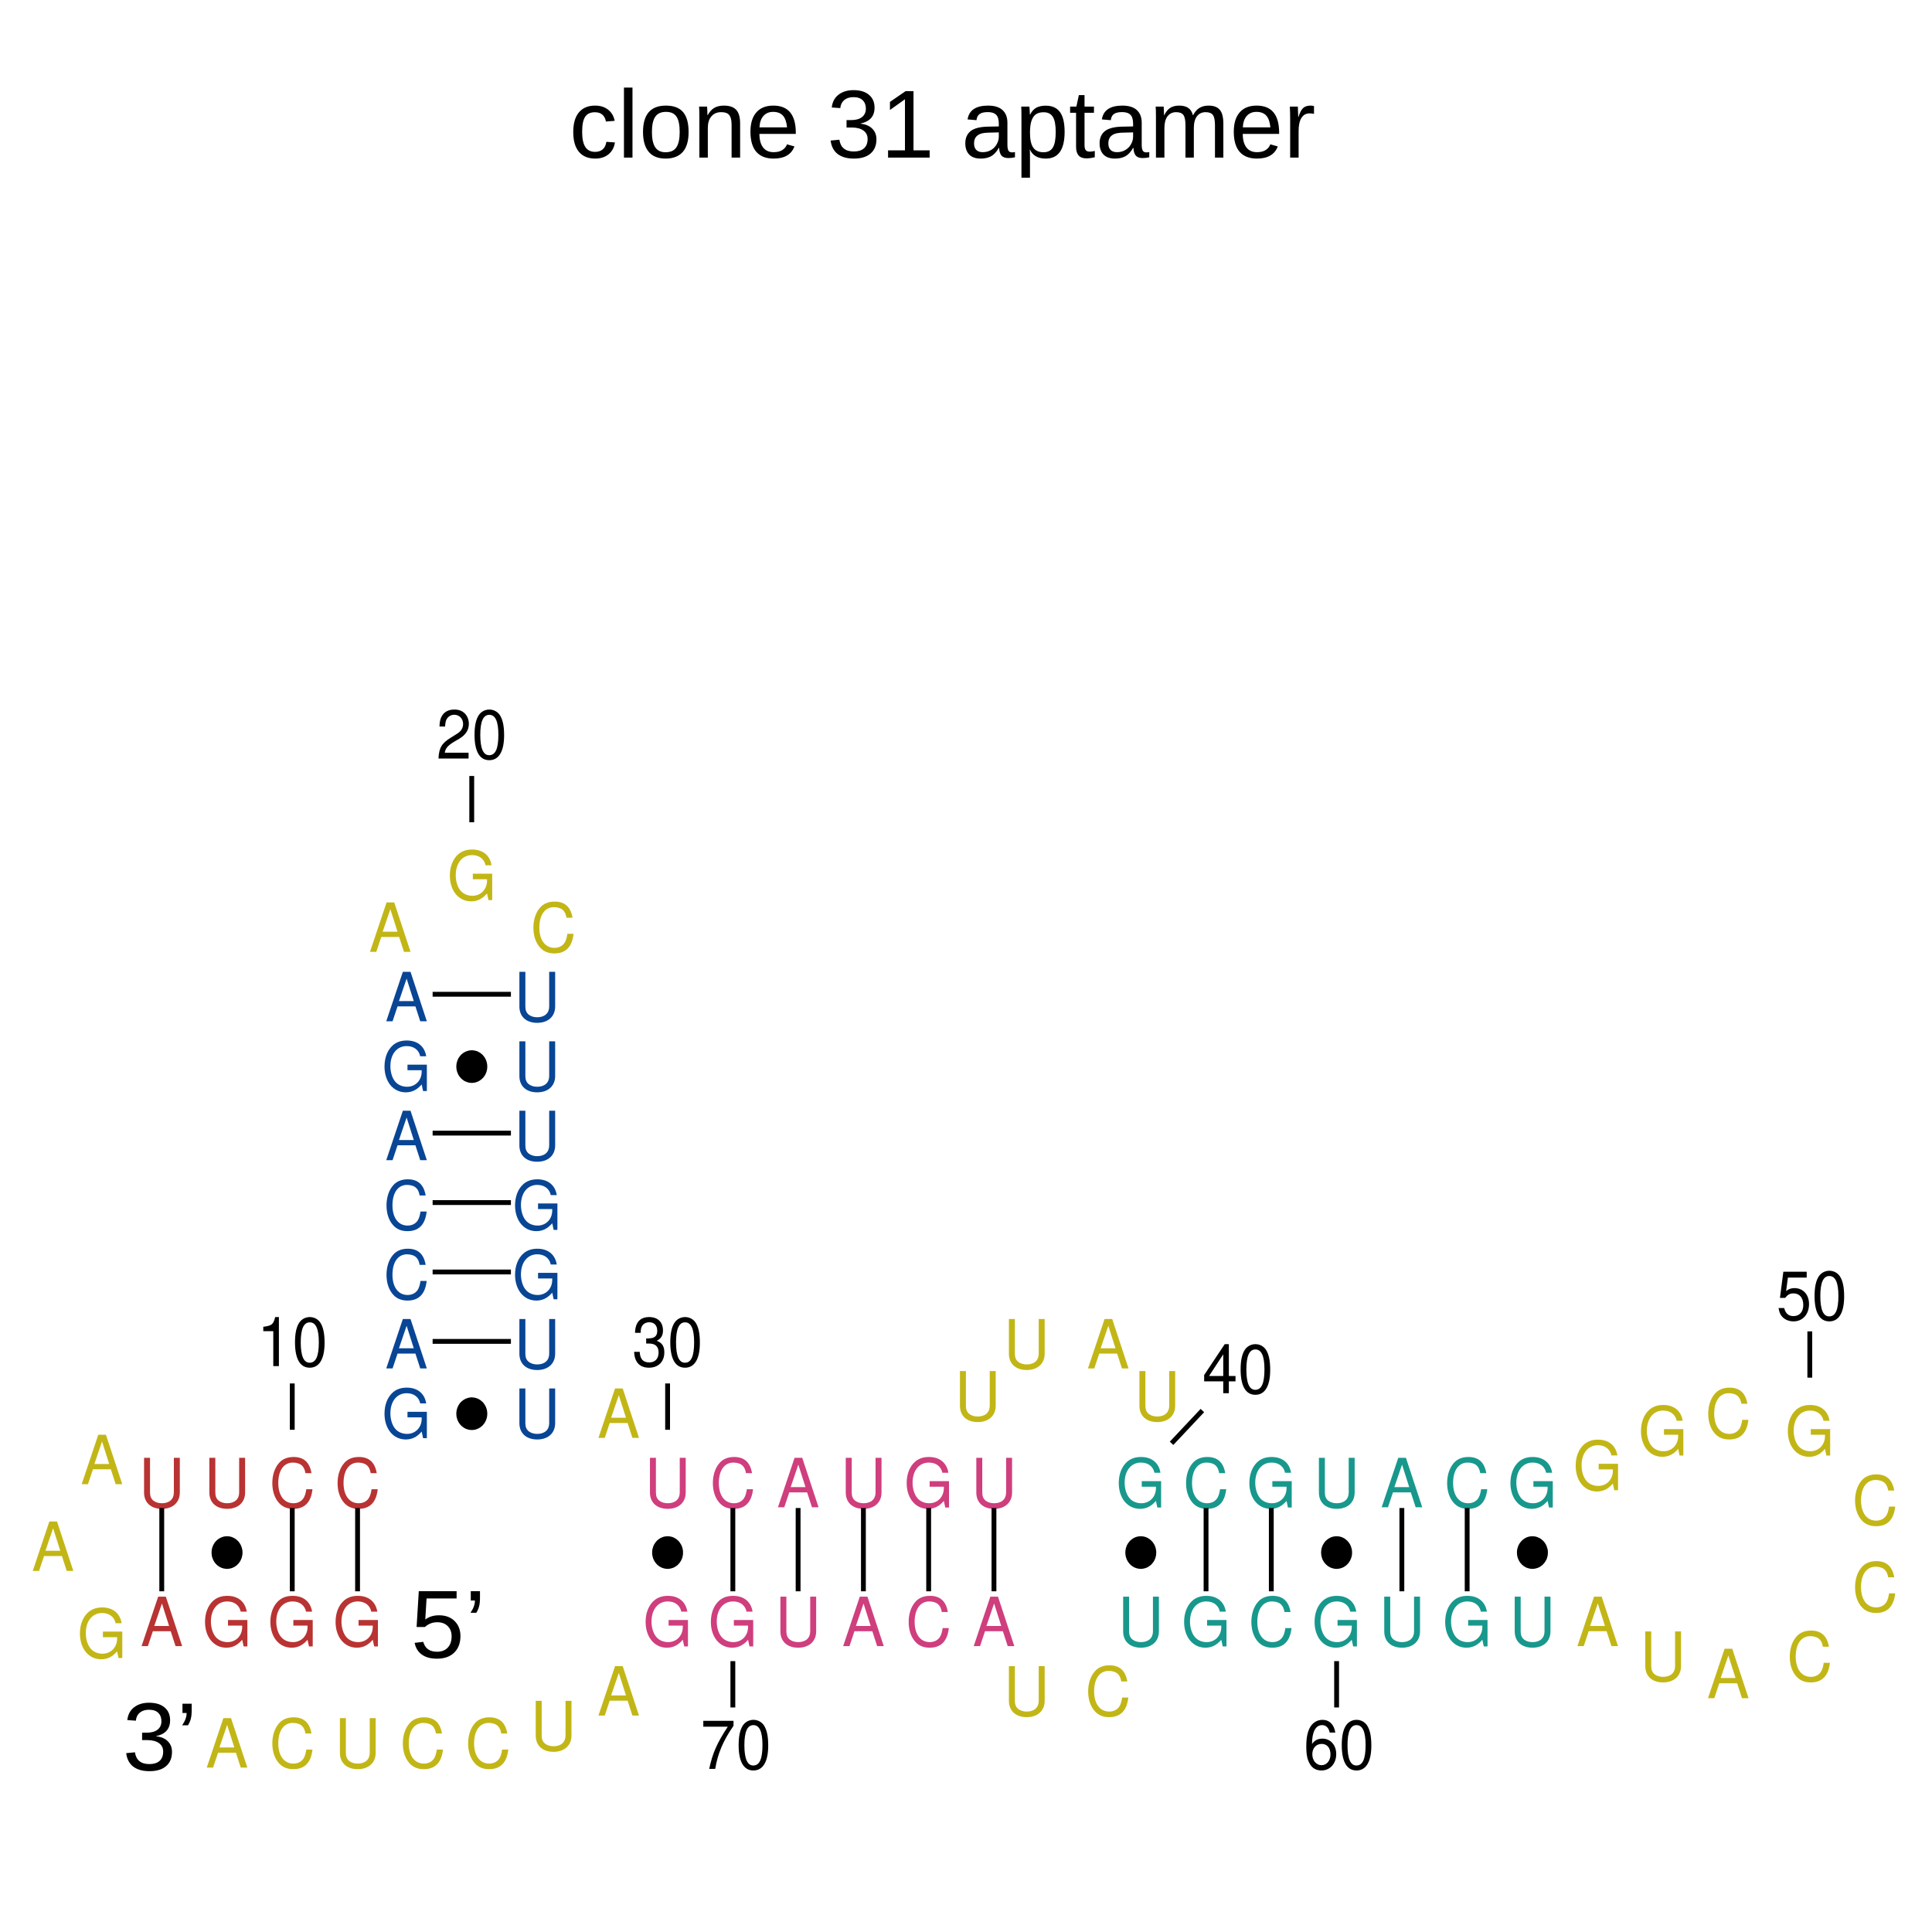
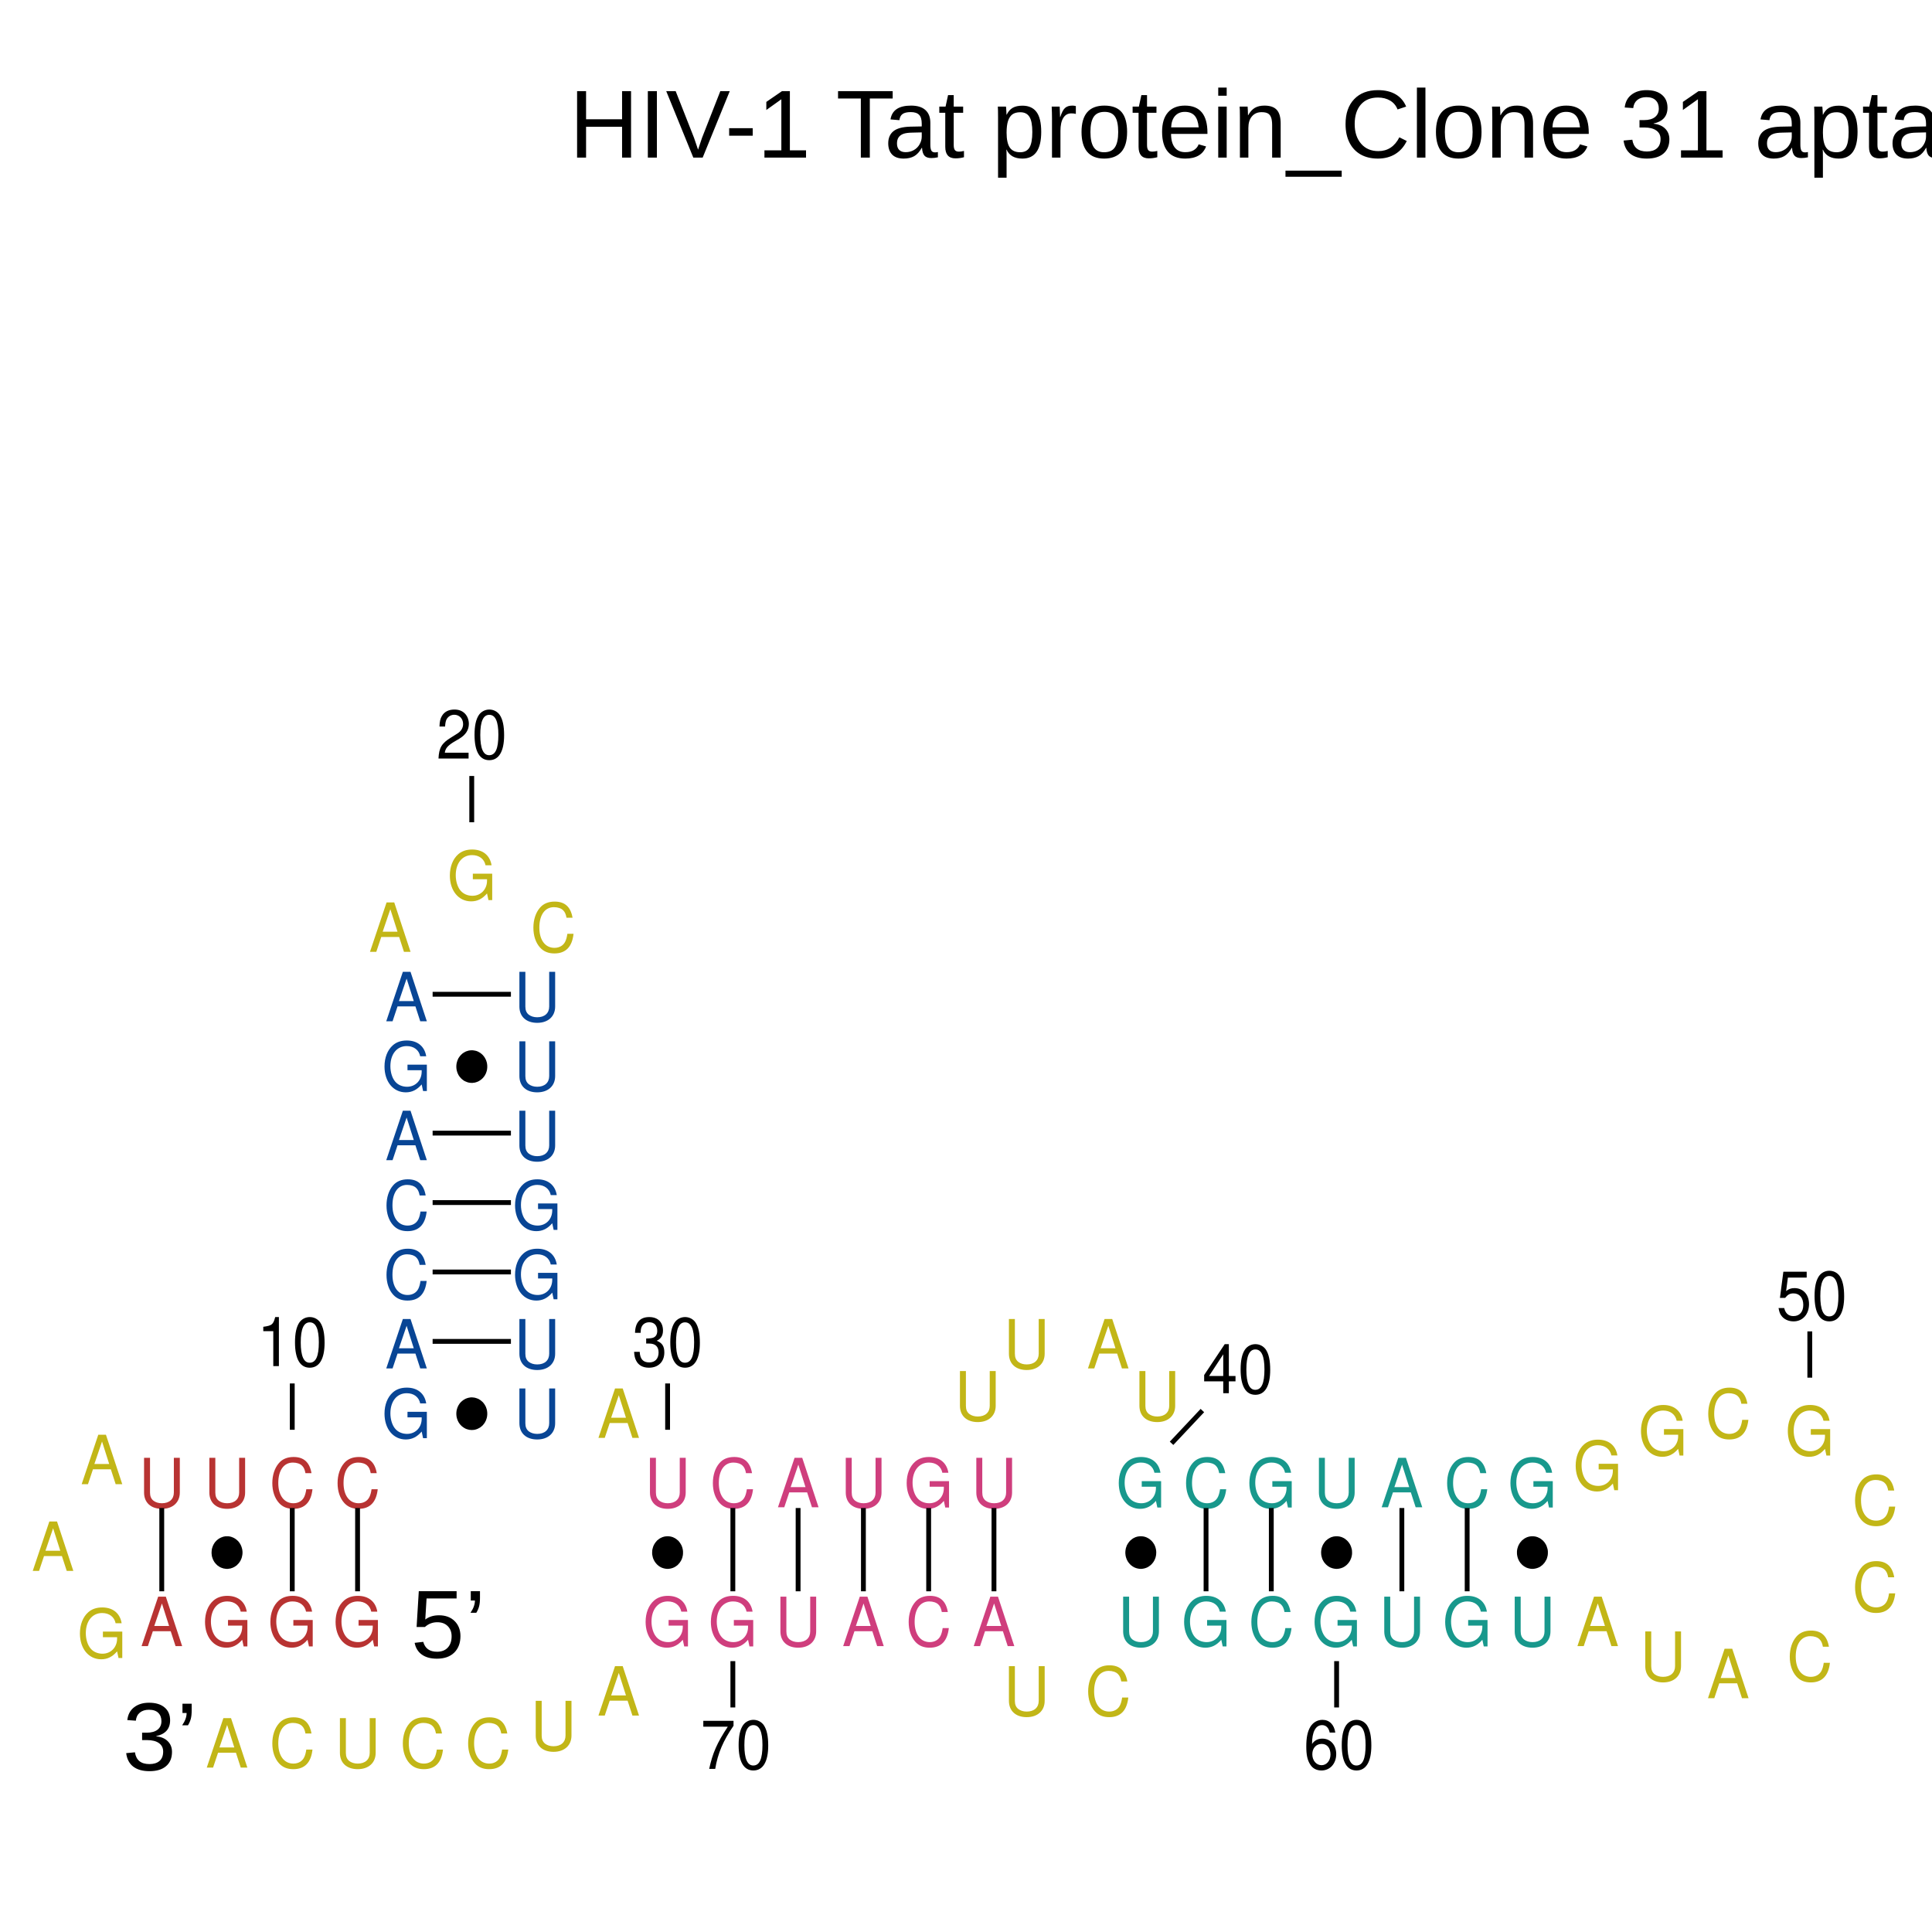
<svg xmlns="http://www.w3.org/2000/svg" id="图层_1" data-name="图层 1" viewBox="0 0 400 400">
  <defs>
    <style>.cls-1,.cls-10,.cls-11,.cls-12,.cls-13,.cls-14,.cls-15,.cls-16,.cls-2,.cls-3,.cls-4,.cls-6,.cls-8,.cls-9{isolation:isolate;}.cls-1,.cls-10,.cls-11,.cls-12,.cls-13,.cls-14,.cls-15,.cls-2,.cls-3,.cls-4,.cls-6,.cls-8,.cls-9{font-size:14.05px;font-family:Helvetica;}.cls-1,.cls-2{fill:#b83332;}.cls-11,.cls-2,.cls-4,.cls-9{letter-spacing:-0.15em;}.cls-13,.cls-3,.cls-4{fill:#c2b617;}.cls-5{fill:none;}.cls-5,.cls-7{stroke:#000;stroke-miterlimit:3.05;}.cls-8,.cls-9{fill:#084595;}.cls-10,.cls-11,.cls-12{fill:#cf3e7d;}.cls-12,.cls-13,.cls-15{letter-spacing:-0.15em;}.cls-14,.cls-15{fill:#18988c;}.cls-16,.cls-17{font-size:20px;font-family:ArialMT, Arial;}.cls-18{letter-spacing:-0.04em;}</style>
  </defs>
  <g id="ID000002">
    <text class="cls-1" transform="translate(68.89 340.81) scale(0.94 1)">G</text>
  </g>
  <g id="ID000003">
    <text class="cls-1" transform="translate(55.39 340.81) scale(0.94 1)">G</text>
  </g>
  <g id="ID000004">
    <text class="cls-1" transform="translate(41.86 340.81) scale(0.94 1)">G</text>
  </g>
  <g id="ID000005">
    <text class="cls-2" transform="translate(29.09 340.81) scale(0.94 1)">A</text>
  </g>
  <g id="ID000006">
    <text class="cls-3" transform="translate(15.96 343.21) scale(0.94 1)">G</text>
  </g>
  <g id="ID000007">
    <text class="cls-4" transform="translate(6.56 325.24) scale(0.94 1)">A</text>
  </g>
  <g id="ID000008">
    <text class="cls-4" transform="translate(16.69 307.28) scale(0.94 1)">A</text>
  </g>
  <g id="ID000009">
    <text class="cls-1" transform="translate(28.71 312.06) scale(0.94 1)">U</text>
  </g>
  <g id="ID000010">
    <text class="cls-1" transform="translate(42.23 312.06) scale(0.94 1)">U</text>
  </g>
  <g id="ID000011">
    <text class="cls-1" transform="translate(55.75 312.06) scale(0.94 1)">C</text>
  </g>
  <g id="ID000012">
    <line class="cls-5" x1="60.51" y1="296.02" x2="60.51" y2="286.43" />
  </g>
  <g id="ID000013">
    <text class="cls-6" transform="translate(53.16 282.84) scale(0.94 1)">10</text>
  </g>
  <g id="ID000014">
    <text class="cls-1" transform="translate(69.26 312.06) scale(0.94 1)">C</text>
  </g>
  <g id="ID000015">
    <line class="cls-5" x1="74.03" y1="329.46" x2="74.03" y2="312.22" />
  </g>
  <g id="ID000016">
    <line class="cls-5" x1="60.51" y1="329.46" x2="60.51" y2="312.22" />
  </g>
  <g id="ID000017">
    <polygon class="cls-7" points="47.01 318.57 46.84 318.58 46.67 318.58 46.49 318.62 46.33 318.65 46.16 318.72 46.01 318.77 45.84 318.85 45.69 318.93 45.54 319.02 45.4 319.13 45.26 319.24 45.14 319.36 45.02 319.49 44.9 319.62 44.8 319.77 44.7 319.93 44.62 320.08 44.54 320.25 44.48 320.42 44.42 320.59 44.37 320.76 44.34 320.94 44.32 321.12 44.31 321.3 44.3 321.49 44.31 321.67 44.33 321.85 44.35 322.03 44.39 322.2 44.45 322.38 44.51 322.55 44.58 322.72 44.66 322.88 44.75 323.04 44.85 323.19 44.96 323.32 45.07 323.45 45.2 323.58 45.33 323.71 45.47 323.8 45.62 323.91 45.76 324 45.91 324.07 46.08 324.14 46.24 324.19 46.41 324.25 46.58 324.27 46.75 324.3 46.92 324.32 47.09 324.32 47.26 324.3 47.43 324.27 47.6 324.25 47.77 324.19 47.93 324.14 48.09 324.07 48.24 324 48.39 323.91 48.54 323.8 48.68 323.71 48.8 323.58 48.93 323.45 49.05 323.32 49.15 323.19 49.25 323.04 49.35 322.88 49.42 322.72 49.5 322.55 49.56 322.38 49.61 322.2 49.64 322.03 49.68 321.85 49.7 321.67 49.71 321.49 49.71 321.3 49.69 321.12 49.67 320.94 49.63 320.76 49.58 320.59 49.53 320.42 49.46 320.25 49.39 320.08 49.3 319.93 49.21 319.77 49.1 319.62 49 319.49 48.87 319.36 48.74 319.24 48.61 319.13 48.46 319.02 48.32 318.93 48.17 318.85 48.01 318.77 47.85 318.72 47.69 318.65 47.52 318.62 47.35 318.58 47.18 318.58 47.01 318.57" />
  </g>
  <g id="ID000018">
    <line class="cls-5" x1="33.49" y1="329.46" x2="33.49" y2="312.22" />
  </g>
  <g id="ID000020">
    <text class="cls-8" transform="translate(79.02 297.7) scale(0.94 1)">G</text>
  </g>
  <g id="ID000021">
    <text class="cls-9" transform="translate(79.75 283.32) scale(0.94 1)">A</text>
  </g>
  <g id="ID000022">
    <text class="cls-8" transform="translate(79.39 268.94) scale(0.94 1)">C</text>
  </g>
  <g id="ID000023">
    <text class="cls-8" transform="translate(79.39 254.57) scale(0.94 1)">C</text>
  </g>
  <g id="ID000024">
    <text class="cls-9" transform="translate(79.75 240.2) scale(0.94 1)">A</text>
  </g>
  <g id="ID000025">
    <text class="cls-8" transform="translate(79.02 225.83) scale(0.94 1)">G</text>
  </g>
  <g id="ID000026">
    <text class="cls-9" transform="translate(79.75 211.44) scale(0.94 1)">A</text>
  </g>
  <g id="ID000027">
    <text class="cls-4" transform="translate(76.38 197.07) scale(0.94 1)">A</text>
  </g>
  <g id="ID000028">
    <text class="cls-3" transform="translate(92.55 186.29) scale(0.94 1)">G</text>
  </g>
  <g id="ID000029">
    <line class="cls-5" x1="97.67" y1="170.24" x2="97.67" y2="160.66" />
  </g>
  <g id="ID000030">
    <text class="cls-6" transform="translate(90.33 157.06) scale(0.94 1)">20</text>
  </g>
  <g id="ID000031">
    <text class="cls-3" transform="translate(109.8 197.07) scale(0.94 1)">C</text>
  </g>
  <g id="ID000032">
    <text class="cls-8" transform="translate(106.42 211.44) scale(0.94 1)">U</text>
  </g>
  <g id="ID000033">
    <text class="cls-8" transform="translate(106.42 225.83) scale(0.94 1)">U</text>
  </g>
  <g id="ID000034">
    <text class="cls-8" transform="translate(106.42 240.2) scale(0.94 1)">U</text>
  </g>
  <g id="ID000035">
    <text class="cls-8" transform="translate(106.05 254.57) scale(0.94 1)">G</text>
  </g>
  <g id="ID000036">
    <text class="cls-8" transform="translate(106.05 268.94) scale(0.94 1)">G</text>
  </g>
  <g id="ID000037">
    <text class="cls-8" transform="translate(106.42 283.32) scale(0.94 1)">U</text>
  </g>
  <g id="ID000038">
    <text class="cls-8" transform="translate(106.42 297.7) scale(0.94 1)">U</text>
  </g>
  <g id="ID000039">
    <text class="cls-4" transform="translate(123.68 297.7) scale(0.94 1)">A</text>
  </g>
  <g id="ID000040">
    <polygon class="cls-7" points="100.38 292.69 100.38 292.51 100.36 292.33 100.34 292.15 100.3 291.97 100.25 291.79 100.19 291.63 100.13 291.45 100.04 291.3 99.96 291.14 99.86 290.99 99.75 290.84 99.64 290.7 99.52 290.58 99.38 290.47 99.25 290.35 99.11 290.25 98.95 290.16 98.81 290.07 98.64 290.01 98.48 289.95 98.31 289.9 98.15 289.86 97.98 289.84 97.8 289.82 97.63 289.81 97.46 289.82 97.29 289.85 97.12 289.88 96.96 289.92 96.79 289.98 96.63 290.04 96.48 290.12 96.32 290.21 96.18 290.3 96.04 290.41 95.91 290.52 95.78 290.64 95.66 290.77 95.55 290.91 95.45 291.07 95.35 291.22 95.28 291.37 95.2 291.54 95.14 291.7 95.09 291.88 95.04 292.06 95.01 292.24 94.99 292.42 94.98 292.6 94.98 292.78 94.99 292.96 95.01 293.14 95.04 293.33 95.09 293.51 95.14 293.67 95.2 293.85 95.28 294.01 95.35 294.17 95.45 294.32 95.55 294.47 95.66 294.61 95.78 294.74 95.91 294.87 96.04 294.98 96.18 295.08 96.32 295.18 96.48 295.27 96.63 295.35 96.79 295.41 96.96 295.46 97.12 295.5 97.29 295.54 97.46 295.55 97.63 295.57 97.8 295.56 97.98 295.55 98.15 295.53 98.31 295.49 98.48 295.44 98.64 295.38 98.81 295.3 98.95 295.22 99.11 295.14 99.25 295.03 99.38 294.93 99.52 294.81 99.64 294.68 99.75 294.54 99.86 294.4 99.96 294.25 100.04 294.09 100.13 293.93 100.19 293.76 100.25 293.59 100.3 293.42 100.34 293.24 100.36 293.06 100.38 292.87 100.38 292.69" />
  </g>
  <g id="ID000041">
    <line class="cls-5" x1="89.57" y1="277.72" x2="105.78" y2="277.72" />
  </g>
  <g id="ID000042">
    <line class="cls-5" x1="89.57" y1="263.35" x2="105.78" y2="263.35" />
  </g>
  <g id="ID000043">
    <line class="cls-5" x1="89.57" y1="248.98" x2="105.78" y2="248.98" />
  </g>
  <g id="ID000044">
    <line class="cls-5" x1="89.57" y1="234.6" x2="105.78" y2="234.6" />
  </g>
  <g id="ID000045">
    <polygon class="cls-7" points="100.38 220.83 100.38 220.64 100.36 220.46 100.34 220.28 100.3 220.09 100.25 219.93 100.19 219.75 100.13 219.59 100.04 219.43 99.96 219.27 99.86 219.12 99.75 218.97 99.64 218.84 99.52 218.71 99.38 218.59 99.25 218.48 99.11 218.38 98.95 218.29 98.81 218.21 98.64 218.13 98.48 218.07 98.31 218.03 98.15 218 97.98 217.97 97.8 217.95 97.63 217.95 97.46 217.96 97.29 217.98 97.12 218.01 96.96 218.06 96.79 218.11 96.63 218.17 96.48 218.25 96.32 218.34 96.18 218.43 96.04 218.53 95.91 218.65 95.78 218.78 95.66 218.91 95.55 219.05 95.45 219.2 95.35 219.34 95.28 219.51 95.2 219.67 95.14 219.84 95.09 220.02 95.04 220.19 95.01 220.37 94.99 220.56 94.98 220.73 94.98 220.91 94.99 221.1 95.01 221.28 95.04 221.45 95.09 221.64 95.14 221.81 95.2 221.98 95.28 222.14 95.35 222.3 95.45 222.46 95.55 222.6 95.66 222.73 95.78 222.87 95.91 223 96.04 223.11 96.18 223.21 96.32 223.32 96.48 223.4 96.63 223.47 96.79 223.53 96.96 223.6 97.12 223.64 97.29 223.67 97.46 223.69 97.63 223.7 97.8 223.7 97.98 223.67 98.15 223.66 98.31 223.62 98.48 223.57 98.64 223.51 98.81 223.44 98.95 223.36 99.11 223.26 99.25 223.16 99.38 223.06 99.52 222.93 99.64 222.81 99.75 222.67 99.86 222.53 99.96 222.38 100.04 222.22 100.13 222.06 100.19 221.89 100.25 221.72 100.3 221.55 100.34 221.37 100.36 221.18 100.38 221.01 100.38 220.83" />
  </g>
  <g id="ID000046">
    <line class="cls-5" x1="89.57" y1="205.85" x2="105.78" y2="205.85" />
  </g>
  <g id="ID000048">
    <text class="cls-10" transform="translate(133.45 312.06) scale(0.94 1)">U</text>
  </g>
  <g id="ID000049">
    <line class="cls-5" x1="138.22" y1="296.02" x2="138.22" y2="286.43" />
  </g>
  <g id="ID000050">
    <text class="cls-6" transform="translate(130.86 282.84) scale(0.94 1)">30</text>
  </g>
  <g id="ID000051">
    <text class="cls-10" transform="translate(146.96 312.06) scale(0.94 1)">C</text>
  </g>
  <g id="ID000052">
    <text class="cls-11" transform="translate(160.85 312.06) scale(0.94 1)">A</text>
  </g>
  <g id="ID000053">
    <text class="cls-10" transform="translate(173.99 312.06) scale(0.94 1)">U</text>
  </g>
  <g id="ID000054">
    <text class="cls-10" transform="translate(187.13 312.06) scale(0.94 1)">G</text>
  </g>
  <g id="ID000055">
    <text class="cls-10" transform="translate(201.02 312.06) scale(0.94 1)">U</text>
  </g>
  <g id="ID000056">
    <text class="cls-3" transform="translate(197.63 294.1) scale(0.94 1)">U</text>
  </g>
  <g id="ID000057">
    <text class="cls-3" transform="translate(207.77 283.32) scale(0.94 1)">U</text>
  </g>
  <g id="ID000058">
    <text class="cls-3" transform="translate(207.77 355.19) scale(0.94 1)">U</text>
  </g>
  <g id="ID000059">
    <text class="cls-12" transform="translate(201.38 340.81) scale(0.94 1)">A</text>
  </g>
  <g id="ID000060">
    <text class="cls-10" transform="translate(187.5 340.81) scale(0.94 1)">C</text>
  </g>
  <g id="ID000061">
    <text class="cls-11" transform="translate(174.35 340.81) scale(0.94 1)">A</text>
  </g>
  <g id="ID000062">
    <text class="cls-10" transform="translate(160.46 340.81) scale(0.94 1)">U</text>
  </g>
  <g id="ID000063">
    <text class="cls-10" transform="translate(146.59 340.81) scale(0.94 1)">G</text>
  </g>
  <g id="ID000064">
    <line class="cls-5" x1="151.73" y1="343.92" x2="151.73" y2="353.51" />
  </g>
  <g id="ID000065">
    <text class="cls-6" transform="translate(145.01 366.23) scale(0.94 1)">70</text>
  </g>
  <g id="ID000066">
    <text class="cls-10" transform="translate(133.08 340.81) scale(0.94 1)">G</text>
  </g>
  <g id="ID000067">
    <text class="cls-4" transform="translate(123.68 355.19) scale(0.94 1)">A</text>
  </g>
  <g id="ID000068">
    <text class="cls-3" transform="translate(109.8 362.37) scale(0.94 1)">U</text>
  </g>
  <g id="ID000069">
    <text class="cls-3" transform="translate(96.29 365.96) scale(0.94 1)">C</text>
  </g>
  <g id="ID000070">
    <text class="cls-3" transform="translate(82.77 365.96) scale(0.94 1)">C</text>
  </g>
  <g id="ID000071">
    <text class="cls-3" transform="translate(69.26 365.96) scale(0.94 1)">U</text>
  </g>
  <g id="ID000072">
    <text class="cls-3" transform="translate(55.75 365.96) scale(0.94 1)">C</text>
  </g>
  <g id="ID000073">
    <text class="cls-4" transform="translate(42.59 365.96) scale(0.94 1)">A</text>
  </g>
  <g id="ID000074">
    <polygon class="cls-7" points="138.22 324.32 138.39 324.31 138.56 324.29 138.73 324.26 138.89 324.22 139.06 324.17 139.22 324.11 139.38 324.04 139.53 323.95 139.68 323.86 139.82 323.75 139.96 323.65 140.08 323.52 140.2 323.38 140.32 323.25 140.41 323.11 140.51 322.96 140.6 322.8 140.68 322.64 140.74 322.47 140.8 322.3 140.84 322.11 140.88 321.94 140.9 321.76 140.91 321.58 140.91 321.4 140.91 321.22 140.89 321.02 140.86 320.85 140.82 320.68 140.77 320.5 140.71 320.33 140.64 320.16 140.55 320 140.46 319.85 140.37 319.7 140.25 319.56 140.15 319.42 140.02 319.29 139.88 319.19 139.75 319.07 139.6 318.97 139.46 318.88 139.3 318.81 139.15 318.73 138.98 318.68 138.82 318.63 138.65 318.6 138.48 318.58 138.31 318.57 138.14 318.57 137.97 318.58 137.79 318.6 137.63 318.63 137.46 318.68 137.3 318.73 137.14 318.81 136.98 318.88 136.83 318.97 136.69 319.07 136.55 319.19 136.41 319.29 136.3 319.42 136.18 319.56 136.07 319.7 135.97 319.85 135.88 320 135.8 320.16 135.72 320.33 135.67 320.5 135.62 320.68 135.57 320.85 135.54 321.02 135.53 321.22 135.52 321.4 135.52 321.58 135.53 321.76 135.56 321.94 135.6 322.11 135.64 322.3 135.69 322.47 135.77 322.64 135.84 322.8 135.93 322.96 136.02 323.11 136.13 323.25 136.23 323.38 136.36 323.52 136.49 323.65 136.62 323.75 136.75 323.86 136.9 323.95 137.06 324.04 137.21 324.11 137.38 324.17 137.54 324.22 137.71 324.26 137.88 324.29 138.05 324.31 138.22 324.32" />
  </g>
  <g id="ID000075">
    <line class="cls-5" x1="151.73" y1="312.22" x2="151.73" y2="329.46" />
  </g>
  <g id="ID000076">
    <line class="cls-5" x1="165.24" y1="312.22" x2="165.24" y2="329.46" />
  </g>
  <g id="ID000077">
    <line class="cls-5" x1="178.76" y1="312.22" x2="178.76" y2="329.46" />
  </g>
  <g id="ID000078">
    <line class="cls-5" x1="192.27" y1="312.22" x2="192.27" y2="329.46" />
  </g>
  <g id="ID000079">
    <line class="cls-5" x1="205.79" y1="312.22" x2="205.79" y2="329.46" />
  </g>
  <g id="ID000081">
    <text class="cls-13" transform="translate(225.03 283.32) scale(0.94 1)">A</text>
  </g>
  <g id="ID000082">
    <text class="cls-3" transform="translate(234.79 294.1) scale(0.94 1)">U</text>
  </g>
  <g id="ID000083">
    <text class="cls-14" transform="translate(231.04 312.06) scale(0.94 1)">G</text>
  </g>
  <g id="ID000084">
    <line class="cls-5" x1="242.56" y1="298.82" x2="248.94" y2="292.04" />
  </g>
  <g id="ID000085">
    <text class="cls-6" transform="translate(248.94 288.45) scale(0.94 1)">40</text>
  </g>
  <g id="ID000086">
    <text class="cls-14" transform="translate(244.93 312.06) scale(0.94 1)">C</text>
  </g>
  <g id="ID000087">
    <text class="cls-14" transform="translate(258.08 312.06) scale(0.94 1)">G</text>
  </g>
  <g id="ID000088">
    <text class="cls-14" transform="translate(271.95 312.06) scale(0.94 1)">U</text>
  </g>
  <g id="ID000089">
    <text class="cls-15" transform="translate(285.84 312.06) scale(0.94 1)">A</text>
  </g>
  <g id="ID000090">
    <text class="cls-14" transform="translate(298.98 312.06) scale(0.94 1)">C</text>
  </g>
  <g id="ID000091">
    <text class="cls-14" transform="translate(312.13 312.06) scale(0.94 1)">G</text>
  </g>
  <g id="ID000092">
    <text class="cls-3" transform="translate(325.64 308.47) scale(0.94 1)">G</text>
  </g>
  <g id="ID000093">
    <text class="cls-3" transform="translate(339.16 301.29) scale(0.94 1)">G</text>
  </g>
  <g id="ID000094">
    <text class="cls-3" transform="translate(353.04 297.7) scale(0.94 1)">C</text>
  </g>
  <g id="ID000095">
    <text class="cls-3" transform="translate(369.56 301.29) scale(0.94 1)">G</text>
  </g>
  <g id="ID000096">
    <line class="cls-5" x1="374.7" y1="285.23" x2="374.7" y2="275.65" />
  </g>
  <g id="ID000097">
    <text class="cls-6" transform="translate(367.77 273.25) scale(0.94 1)">50</text>
  </g>
  <g id="ID000098">
    <text class="cls-3" transform="translate(383.44 315.66) scale(0.94 1)">C</text>
  </g>
  <g id="ID000099">
    <text class="cls-3" transform="translate(383.44 333.62) scale(0.94 1)">C</text>
  </g>
  <g id="ID000100">
    <text class="cls-3" transform="translate(369.92 348) scale(0.94 1)">C</text>
  </g>
  <g id="ID000101">
    <text class="cls-13" transform="translate(353.4 351.59) scale(0.94 1)">A</text>
  </g>
  <g id="ID000102">
    <text class="cls-3" transform="translate(339.52 348) scale(0.94 1)">U</text>
  </g>
  <g id="ID000103">
    <text class="cls-13" transform="translate(326.37 340.81) scale(0.94 1)">A</text>
  </g>
  <g id="ID000104">
    <text class="cls-14" transform="translate(312.49 340.81) scale(0.94 1)">U</text>
  </g>
  <g id="ID000105">
    <text class="cls-14" transform="translate(298.62 340.81) scale(0.94 1)">G</text>
  </g>
  <g id="ID000106">
    <text class="cls-14" transform="translate(285.48 340.81) scale(0.94 1)">U</text>
  </g>
  <g id="ID000107">
    <text class="cls-14" transform="translate(271.58 340.81) scale(0.94 1)">G</text>
  </g>
  <g id="ID000108">
    <line class="cls-5" x1="276.73" y1="343.92" x2="276.73" y2="353.51" />
  </g>
  <g id="ID000109">
    <text class="cls-6" transform="translate(269.88 366.23) scale(0.94 1)">60</text>
  </g>
  <g id="ID000110">
    <text class="cls-14" transform="translate(258.45 340.81) scale(0.94 1)">C</text>
  </g>
  <g id="ID000111">
    <text class="cls-14" transform="translate(244.57 340.81) scale(0.94 1)">G</text>
  </g>
  <g id="ID000112">
    <text class="cls-14" transform="translate(231.42 340.81) scale(0.94 1)">U</text>
  </g>
  <g id="ID000113">
    <text class="cls-3" transform="translate(224.66 355.19) scale(0.94 1)">C</text>
  </g>
  <g id="ID000114">
    <polygon class="cls-7" points="236.19 324.32 236.36 324.31 236.53 324.29 236.7 324.26 236.87 324.22 237.03 324.17 237.19 324.11 237.35 324.04 237.5 323.95 237.64 323.86 237.78 323.75 237.92 323.65 238.05 323.52 238.18 323.38 238.28 323.25 238.39 323.11 238.48 322.96 238.57 322.8 238.64 322.64 238.71 322.47 238.77 322.3 238.81 322.11 238.85 321.94 238.87 321.76 238.88 321.58 238.89 321.4 238.88 321.22 238.86 321.02 238.83 320.85 238.79 320.68 238.74 320.5 238.68 320.33 238.61 320.16 238.53 320 238.43 319.85 238.34 319.7 238.23 319.56 238.11 319.42 237.98 319.29 237.86 319.19 237.72 319.07 237.57 318.97 237.42 318.88 237.27 318.81 237.11 318.73 236.95 318.68 236.78 318.63 236.61 318.6 236.44 318.58 236.27 318.57 236.1 318.57 235.93 318.58 235.76 318.6 235.59 318.63 235.42 318.68 235.26 318.73 235.1 318.81 234.95 318.88 234.8 318.97 234.66 319.07 234.52 319.19 234.39 319.29 234.26 319.42 234.15 319.56 234.04 319.7 233.94 319.85 233.85 320 233.76 320.16 233.7 320.33 233.64 320.5 233.58 320.68 233.55 320.85 233.52 321.02 233.5 321.22 233.49 321.4 233.49 321.58 233.51 321.76 233.53 321.94 233.56 322.11 233.61 322.3 233.67 322.47 233.73 322.64 233.81 322.8 233.89 322.96 233.99 323.11 234.09 323.25 234.2 323.38 234.33 323.52 234.45 323.65 234.59 323.75 234.73 323.86 234.88 323.95 235.03 324.04 235.19 324.11 235.35 324.17 235.51 324.22 235.68 324.26 235.85 324.29 236.02 324.31 236.19 324.32" />
  </g>
  <g id="ID000115">
    <line class="cls-5" x1="249.7" y1="312.22" x2="249.7" y2="329.46" />
  </g>
  <g id="ID000116">
    <line class="cls-5" x1="263.21" y1="312.22" x2="263.21" y2="329.46" />
  </g>
  <g id="ID000117">
    <polygon class="cls-7" points="276.73 324.32 276.9 324.31 277.07 324.29 277.24 324.26 277.41 324.22 277.57 324.17 277.74 324.11 277.89 324.04 278.05 323.95 278.19 323.86 278.33 323.75 278.46 323.65 278.59 323.52 278.72 323.38 278.82 323.25 278.93 323.11 279.02 322.96 279.11 322.8 279.18 322.64 279.25 322.47 279.31 322.3 279.36 322.11 279.39 321.94 279.42 321.76 279.43 321.58 279.43 321.4 279.42 321.22 279.41 321.02 279.38 320.85 279.33 320.68 279.28 320.5 279.22 320.33 279.15 320.16 279.07 320 278.98 319.85 278.88 319.7 278.77 319.56 278.65 319.42 278.52 319.29 278.4 319.19 278.26 319.07 278.12 318.97 277.97 318.88 277.81 318.81 277.65 318.73 277.49 318.68 277.32 318.63 277.15 318.6 276.98 318.58 276.81 318.57 276.64 318.57 276.47 318.58 276.3 318.6 276.13 318.63 275.97 318.68 275.8 318.73 275.63 318.81 275.5 318.88 275.35 318.97 275.19 319.07 275.06 319.19 274.92 319.29 274.79 319.42 274.68 319.56 274.57 319.7 274.48 319.85 274.38 320 274.3 320.16 274.23 320.33 274.17 320.5 274.11 320.68 274.08 320.85 274.05 321.02 274.03 321.22 274.02 321.4 274.03 321.58 274.04 321.76 274.06 321.94 274.1 322.11 274.15 322.3 274.2 322.47 274.26 322.64 274.34 322.8 274.43 322.96 274.52 323.11 274.62 323.25 274.74 323.38 274.86 323.52 275 323.65 275.13 323.75 275.26 323.86 275.42 323.95 275.56 324.04 275.73 324.11 275.89 324.17 276.05 324.22 276.22 324.26 276.39 324.29 276.56 324.31 276.73 324.32" />
  </g>
  <g id="ID000118">
    <line class="cls-5" x1="290.24" y1="312.22" x2="290.24" y2="329.46" />
  </g>
  <g id="ID000119">
    <line class="cls-5" x1="303.76" y1="312.22" x2="303.76" y2="329.46" />
  </g>
  <g id="ID000120">
    <polygon class="cls-7" points="317.27 324.32 317.44 324.31 317.61 324.29 317.77 324.26 317.94 324.22 318.11 324.17 318.27 324.11 318.43 324.04 318.58 323.95 318.73 323.86 318.86 323.75 319 323.65 319.13 323.52 319.25 323.38 319.37 323.25 319.46 323.11 319.56 322.96 319.64 322.8 319.74 322.64 319.8 322.47 319.85 322.3 319.9 322.11 319.94 321.94 319.96 321.76 319.97 321.58 319.97 321.4 319.97 321.22 319.95 321.02 319.92 320.85 319.87 320.68 319.81 320.5 319.76 320.33 319.69 320.16 319.61 320 319.51 319.85 319.43 319.7 319.31 319.56 319.19 319.42 319.07 319.29 318.93 319.19 318.8 319.07 318.65 318.97 318.5 318.88 318.34 318.81 318.18 318.73 318.02 318.68 317.86 318.63 317.7 318.6 317.53 318.58 317.35 318.57 317.17 318.57 317 318.58 316.83 318.6 316.67 318.63 316.5 318.68 316.34 318.73 316.18 318.81 316.03 318.88 315.88 318.97 315.74 319.07 315.6 319.19 315.46 319.29 315.35 319.42 315.23 319.56 315.11 319.7 315.02 319.85 314.93 320 314.85 320.16 314.77 320.33 314.72 320.5 314.66 320.68 314.62 320.85 314.59 321.02 314.57 321.22 314.57 321.4 314.57 321.58 314.58 321.76 314.61 321.94 314.64 322.11 314.69 322.3 314.74 322.47 314.81 322.64 314.89 322.8 314.97 322.96 315.07 323.11 315.16 323.25 315.28 323.38 315.4 323.52 315.53 323.65 315.66 323.75 315.8 323.86 315.95 323.95 316.1 324.04 316.26 324.11 316.42 324.17 316.59 324.22 316.76 324.26 316.92 324.29 317.09 324.31 317.27 324.32" />
  </g>
-   <text class="cls-16" transform="translate(117.84 32.63)">clone 31 aptamer</text>
+   <text class="cls-16" transform="translate(117.84 32.63)">HIV-1 Tat protein_Clone 31 aptamer</text>
  <text class="cls-17" transform="translate(85.05 343.21)">5<tspan class="cls-18" x="11.12" y="0">’</tspan>
  </text>
  <text class="cls-17" transform="translate(25.36 366.5)">3<tspan class="cls-18" x="11.12" y="0">’</tspan>
  </text>
</svg>
